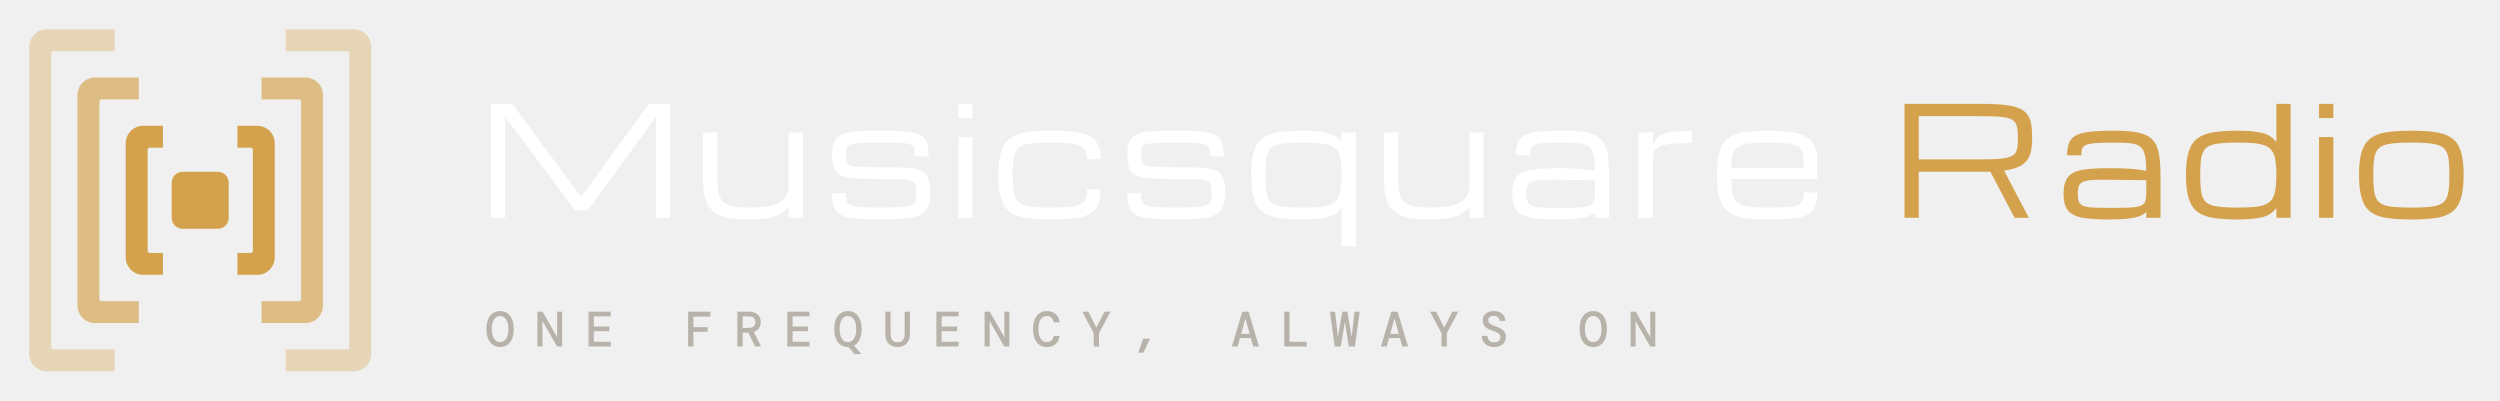
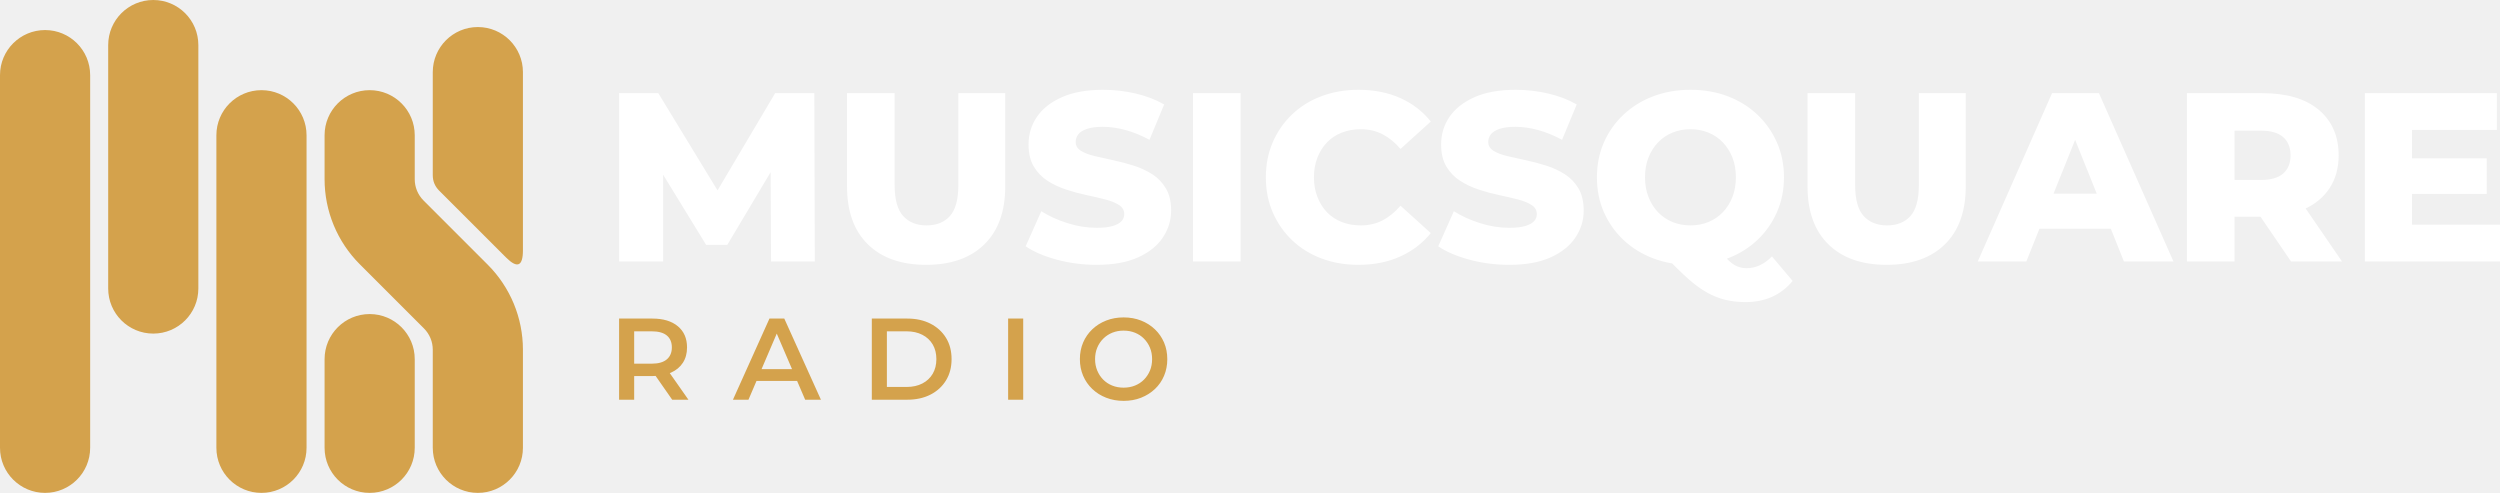
- <svg xmlns="http://www.w3.org/2000/svg" width="855" height="137" viewBox="0 0 855.33 137.00" role="img">
-   <g transform="translate(-6.50 -6.50) scale(0.75)" fill="#D4A24C">
-     <path d="M108.00 87.00 L92.00 87.00 L91.75 87.01 L91.51 87.02 L91.27 87.05 L91.02 87.10 L90.79 87.15 L90.55 87.22 L90.32 87.29 L90.09 87.38 L89.86 87.48 L89.64 87.59 L89.43 87.71 L89.22 87.84 L89.02 87.98 L88.83 88.13 L88.64 88.30 L88.46 88.46 L88.30 88.64 L88.13 88.83 L87.98 89.02 L87.84 89.22 L87.71 89.43 L87.59 89.64 L87.48 89.86 L87.38 90.09 L87.29 90.32 L87.22 90.55 L87.15 90.79 L87.10 91.02 L87.05 91.27 L87.02 91.51 L87.01 91.75 L87.00 92.00 L87.00 108.00 L87.01 108.25 L87.02 108.49 L87.05 108.73 L87.10 108.98 L87.15 109.21 L87.22 109.45 L87.29 109.68 L87.38 109.91 L87.48 110.14 L87.59 110.36 L87.71 110.57 L87.84 110.78 L87.98 110.98 L88.13 111.17 L88.30 111.36 L88.46 111.54 L88.64 111.70 L88.83 111.87 L89.02 112.02 L89.22 112.16 L89.43 112.29 L89.64 112.41 L89.86 112.52 L90.09 112.62 L90.32 112.71 L90.55 112.78 L90.79 112.85 L91.02 112.90 L91.27 112.95 L91.51 112.98 L91.75 112.99 L92.00 113.00 L108.00 113.00 L108.25 112.99 L108.49 112.98 L108.73 112.95 L108.98 112.90 L109.21 112.85 L109.45 112.78 L109.68 112.71 L109.91 112.62 L110.14 112.52 L110.36 112.41 L110.57 112.29 L110.78 112.16 L110.98 112.02 L111.17 111.87 L111.36 111.70 L111.54 111.54 L111.70 111.36 L111.87 111.17 L112.02 110.98 L112.16 110.78 L112.29 110.57 L112.41 110.36 L112.52 110.14 L112.62 109.91 L112.71 109.68 L112.78 109.45 L112.85 109.21 L112.90 108.98 L112.95 108.73 L112.98 108.49 L112.99 108.25 L113.00 108.00 L113.00 92.00 L112.99 91.75 L112.98 91.51 L112.95 91.27 L112.90 91.02 L112.85 90.79 L112.78 90.55 L112.71 90.32 L112.62 90.09 L112.52 89.86 L112.41 89.64 L112.29 89.43 L112.16 89.22 L112.02 89.02 L111.87 88.83 L111.70 88.64 L111.54 88.46 L111.36 88.30 L111.17 88.13 L110.98 87.98 L110.78 87.84 L110.57 87.71 L110.36 87.59 L110.14 87.48 L109.91 87.38 L109.68 87.29 L109.45 87.22 L109.21 87.15 L108.98 87.10 L108.73 87.05 L108.49 87.02 L108.25 87.01 Z" />
-     <path d="M73.22 66.04 L72.83 66.09 L72.44 66.15 L72.06 66.24 L71.68 66.34 L71.30 66.47 L70.94 66.61 L70.58 66.77 L70.23 66.94 L69.89 67.14 L69.56 67.35 L69.23 67.57 L68.92 67.82 L68.63 68.07 L68.34 68.34 L68.07 68.63 L67.82 68.92 L67.57 69.23 L67.35 69.56 L67.14 69.89 L66.94 70.23 L66.77 70.58 L66.61 70.94 L66.47 71.30 L66.34 71.68 L66.24 72.06 L66.15 72.44 L66.09 72.83 L66.04 73.22 L66.01 73.61 L66.00 74.00 L66.00 126.00 L66.01 126.39 L66.04 126.78 L66.09 127.17 L66.15 127.56 L66.24 127.94 L66.34 128.32 L66.47 128.70 L66.61 129.06 L66.77 129.42 L66.94 129.77 L67.14 130.11 L67.35 130.44 L67.57 130.77 L67.82 131.08 L68.07 131.37 L68.34 131.66 L68.63 131.93 L68.92 132.18 L69.23 132.43 L69.56 132.65 L69.89 132.86 L70.23 133.06 L70.58 133.23 L70.94 133.39 L71.30 133.53 L71.68 133.66 L72.06 133.76 L72.44 133.85 L72.83 133.91 L73.22 133.96 L73.61 133.99 L74.00 134.00 L83.00 134.00 L83.00 124.00 L77.00 124.00 L76.95 124.00 L76.90 124.00 L76.85 123.99 L76.80 123.98 L76.76 123.97 L76.71 123.96 L76.66 123.94 L76.62 123.92 L76.57 123.90 L76.53 123.88 L76.49 123.86 L76.44 123.83 L76.40 123.80 L76.37 123.77 L76.33 123.74 L76.29 123.71 L76.26 123.67 L76.23 123.63 L76.20 123.60 L76.17 123.56 L76.14 123.51 L76.12 123.47 L76.10 123.43 L76.08 123.38 L76.06 123.34 L76.04 123.29 L76.03 123.24 L76.02 123.20 L76.01 123.15 L76.00 123.10 L76.00 123.05 L76.00 123.00 L76.00 77.00 L76.00 76.95 L76.00 76.90 L76.01 76.85 L76.02 76.80 L76.03 76.76 L76.04 76.71 L76.06 76.66 L76.08 76.62 L76.10 76.57 L76.12 76.53 L76.14 76.49 L76.17 76.44 L76.20 76.40 L76.23 76.37 L76.26 76.33 L76.29 76.29 L76.33 76.26 L76.37 76.23 L76.40 76.20 L76.44 76.17 L76.49 76.14 L76.53 76.12 L76.57 76.10 L76.62 76.08 L76.66 76.06 L76.71 76.04 L76.76 76.03 L76.80 76.02 L76.85 76.01 L76.90 76.00 L76.95 76.00 L77.00 76.00 L83.00 76.00 L83.00 66.00 L74.00 66.00 L73.61 66.01 Z M126.39 133.99 L126.78 133.96 L127.17 133.91 L127.56 133.85 L127.94 133.76 L128.32 133.66 L128.70 133.53 L129.06 133.39 L129.42 133.23 L129.77 133.06 L130.11 132.86 L130.44 132.65 L130.77 132.43 L131.08 132.18 L131.37 131.93 L131.66 131.66 L131.93 131.37 L132.18 131.08 L132.43 130.77 L132.65 130.44 L132.86 130.11 L133.06 129.77 L133.23 129.42 L133.39 129.06 L133.53 128.70 L133.66 128.32 L133.76 127.94 L133.85 127.56 L133.91 127.17 L133.96 126.78 L133.99 126.39 L134.00 126.00 L134.00 74.00 L133.99 73.61 L133.96 73.22 L133.91 72.83 L133.85 72.44 L133.76 72.06 L133.66 71.68 L133.53 71.30 L133.39 70.94 L133.23 70.58 L133.06 70.23 L132.86 69.89 L132.65 69.56 L132.43 69.23 L132.18 68.92 L131.93 68.63 L131.66 68.34 L131.37 68.07 L131.08 67.82 L130.77 67.57 L130.44 67.35 L130.11 67.14 L129.77 66.94 L129.42 66.77 L129.06 66.61 L128.70 66.47 L128.32 66.34 L127.94 66.24 L127.56 66.15 L127.17 66.09 L126.78 66.04 L126.39 66.01 L126.00 66.00 L117.00 66.00 L117.00 76.00 L123.00 76.00 L123.05 76.00 L123.10 76.00 L123.15 76.01 L123.20 76.02 L123.24 76.03 L123.29 76.04 L123.34 76.06 L123.38 76.08 L123.43 76.10 L123.47 76.12 L123.51 76.14 L123.56 76.17 L123.60 76.20 L123.63 76.23 L123.67 76.26 L123.71 76.29 L123.74 76.33 L123.77 76.37 L123.80 76.40 L123.83 76.44 L123.86 76.49 L123.88 76.53 L123.90 76.57 L123.92 76.62 L123.94 76.66 L123.96 76.71 L123.97 76.76 L123.98 76.80 L123.99 76.85 L124.00 76.90 L124.00 76.95 L124.00 77.00 L124.00 123.00 L124.00 123.05 L124.00 123.10 L123.99 123.15 L123.98 123.20 L123.97 123.24 L123.96 123.29 L123.94 123.34 L123.92 123.38 L123.90 123.43 L123.88 123.47 L123.86 123.51 L123.83 123.56 L123.80 123.60 L123.77 123.63 L123.74 123.67 L123.71 123.71 L123.67 123.74 L123.63 123.77 L123.60 123.80 L123.56 123.83 L123.51 123.86 L123.47 123.88 L123.43 123.90 L123.38 123.92 L123.34 123.94 L123.29 123.96 L123.24 123.97 L123.20 123.98 L123.15 123.99 L123.10 124.00 L123.05 124.00 L123.00 124.00 L117.00 124.00 L117.00 134.00 L126.00 134.00 Z" opacity="1" />
-     <path d="M51.22 44.04 L50.83 44.09 L50.44 44.15 L50.06 44.24 L49.68 44.34 L49.30 44.47 L48.94 44.61 L48.58 44.77 L48.23 44.94 L47.89 45.14 L47.56 45.35 L47.23 45.57 L46.92 45.82 L46.63 46.07 L46.34 46.34 L46.07 46.63 L45.82 46.92 L45.57 47.23 L45.35 47.56 L45.14 47.89 L44.94 48.23 L44.77 48.58 L44.61 48.94 L44.47 49.30 L44.34 49.68 L44.24 50.06 L44.15 50.44 L44.09 50.83 L44.04 51.22 L44.01 51.61 L44.00 52.00 L44.00 148.00 L44.01 148.39 L44.04 148.78 L44.09 149.17 L44.15 149.56 L44.24 149.94 L44.34 150.32 L44.47 150.70 L44.61 151.06 L44.77 151.42 L44.94 151.77 L45.14 152.11 L45.35 152.44 L45.57 152.77 L45.82 153.08 L46.07 153.37 L46.34 153.66 L46.63 153.93 L46.92 154.18 L47.23 154.43 L47.56 154.65 L47.89 154.86 L48.23 155.06 L48.58 155.23 L48.94 155.39 L49.30 155.53 L49.68 155.66 L50.06 155.76 L50.44 155.85 L50.83 155.91 L51.22 155.96 L51.61 155.99 L52.00 156.00 L72.00 156.00 L72.00 146.00 L55.00 146.00 L54.95 146.00 L54.90 146.00 L54.85 145.99 L54.80 145.98 L54.76 145.97 L54.71 145.96 L54.66 145.94 L54.62 145.92 L54.57 145.90 L54.53 145.88 L54.49 145.86 L54.44 145.83 L54.40 145.80 L54.37 145.77 L54.33 145.74 L54.29 145.71 L54.26 145.67 L54.23 145.63 L54.20 145.60 L54.17 145.56 L54.14 145.51 L54.12 145.47 L54.10 145.43 L54.08 145.38 L54.06 145.34 L54.04 145.29 L54.03 145.24 L54.02 145.20 L54.01 145.15 L54.00 145.10 L54.00 145.05 L54.00 145.00 L54.00 55.00 L54.00 54.95 L54.00 54.90 L54.01 54.85 L54.02 54.80 L54.03 54.76 L54.04 54.71 L54.06 54.66 L54.08 54.62 L54.10 54.57 L54.12 54.53 L54.14 54.49 L54.17 54.44 L54.20 54.40 L54.23 54.37 L54.26 54.33 L54.29 54.29 L54.33 54.26 L54.37 54.23 L54.40 54.20 L54.44 54.17 L54.49 54.14 L54.53 54.12 L54.57 54.10 L54.62 54.08 L54.66 54.06 L54.71 54.04 L54.76 54.03 L54.80 54.02 L54.85 54.01 L54.90 54.00 L54.95 54.00 L55.00 54.00 L72.00 54.00 L72.00 44.00 L52.00 44.00 L51.61 44.01 Z M148.39 155.99 L148.78 155.96 L149.17 155.91 L149.56 155.85 L149.94 155.76 L150.32 155.66 L150.70 155.53 L151.06 155.39 L151.42 155.23 L151.77 155.06 L152.11 154.86 L152.44 154.65 L152.77 154.43 L153.08 154.18 L153.37 153.93 L153.66 153.66 L153.93 153.37 L154.18 153.08 L154.43 152.77 L154.65 152.44 L154.86 152.11 L155.06 151.77 L155.23 151.42 L155.39 151.06 L155.53 150.70 L155.66 150.32 L155.76 149.94 L155.85 149.56 L155.91 149.17 L155.96 148.78 L155.99 148.39 L156.00 148.00 L156.00 52.00 L155.99 51.61 L155.96 51.22 L155.91 50.83 L155.85 50.44 L155.76 50.06 L155.66 49.68 L155.53 49.30 L155.39 48.94 L155.23 48.58 L155.06 48.23 L154.86 47.89 L154.65 47.56 L154.43 47.23 L154.18 46.92 L153.93 46.63 L153.66 46.34 L153.37 46.07 L153.08 45.82 L152.77 45.57 L152.44 45.35 L152.11 45.14 L151.77 44.94 L151.42 44.77 L151.06 44.61 L150.70 44.47 L150.32 44.34 L149.94 44.24 L149.56 44.15 L149.17 44.09 L148.78 44.04 L148.39 44.01 L148.00 44.00 L128.00 44.00 L128.00 54.00 L145.00 54.00 L145.05 54.00 L145.10 54.00 L145.15 54.01 L145.20 54.02 L145.24 54.03 L145.29 54.04 L145.34 54.06 L145.38 54.08 L145.43 54.10 L145.47 54.12 L145.51 54.14 L145.56 54.17 L145.60 54.20 L145.63 54.23 L145.67 54.26 L145.71 54.29 L145.74 54.33 L145.77 54.37 L145.80 54.40 L145.83 54.44 L145.86 54.49 L145.88 54.53 L145.90 54.57 L145.92 54.62 L145.94 54.66 L145.96 54.71 L145.97 54.76 L145.98 54.80 L145.99 54.85 L146.00 54.90 L146.00 54.95 L146.00 55.00 L146.00 145.00 L146.00 145.05 L146.00 145.10 L145.99 145.15 L145.98 145.20 L145.97 145.24 L145.96 145.29 L145.94 145.34 L145.92 145.38 L145.90 145.43 L145.88 145.47 L145.86 145.51 L145.83 145.56 L145.80 145.60 L145.77 145.63 L145.74 145.67 L145.71 145.71 L145.67 145.74 L145.63 145.77 L145.60 145.80 L145.56 145.83 L145.51 145.86 L145.47 145.88 L145.43 145.90 L145.38 145.92 L145.34 145.94 L145.29 145.96 L145.24 145.97 L145.20 145.98 L145.15 145.99 L145.10 146.00 L145.05 146.00 L145.00 146.00 L128.00 146.00 L128.00 156.00 L148.00 156.00 Z" opacity="0.65" />
-     <path d="M29.22 22.04 L28.83 22.09 L28.44 22.15 L28.06 22.24 L27.68 22.34 L27.30 22.47 L26.94 22.61 L26.58 22.77 L26.23 22.94 L25.89 23.14 L25.56 23.35 L25.23 23.57 L24.92 23.82 L24.63 24.07 L24.34 24.34 L24.07 24.63 L23.82 24.92 L23.57 25.23 L23.35 25.56 L23.14 25.89 L22.94 26.23 L22.77 26.58 L22.61 26.94 L22.47 27.30 L22.34 27.68 L22.24 28.06 L22.15 28.44 L22.09 28.83 L22.04 29.22 L22.01 29.61 L22.00 30.00 L22.00 170.00 L22.01 170.39 L22.04 170.78 L22.09 171.17 L22.15 171.56 L22.24 171.94 L22.34 172.32 L22.47 172.70 L22.61 173.06 L22.77 173.42 L22.94 173.77 L23.14 174.11 L23.35 174.44 L23.57 174.77 L23.82 175.08 L24.07 175.37 L24.34 175.66 L24.63 175.93 L24.92 176.18 L25.23 176.43 L25.56 176.65 L25.89 176.86 L26.23 177.06 L26.58 177.23 L26.94 177.39 L27.30 177.53 L27.68 177.66 L28.06 177.76 L28.44 177.85 L28.83 177.91 L29.22 177.96 L29.61 177.99 L30.00 178.00 L61.00 178.00 L61.00 168.00 L33.00 168.00 L32.95 168.00 L32.90 168.00 L32.85 167.99 L32.80 167.98 L32.76 167.97 L32.71 167.96 L32.66 167.94 L32.62 167.92 L32.57 167.90 L32.53 167.88 L32.49 167.86 L32.44 167.83 L32.40 167.80 L32.37 167.77 L32.33 167.74 L32.29 167.71 L32.26 167.67 L32.23 167.63 L32.20 167.60 L32.17 167.56 L32.14 167.51 L32.12 167.47 L32.10 167.43 L32.08 167.38 L32.06 167.34 L32.04 167.29 L32.03 167.24 L32.02 167.20 L32.01 167.15 L32.00 167.10 L32.00 167.05 L32.00 167.00 L32.00 33.00 L32.00 32.95 L32.00 32.90 L32.01 32.85 L32.02 32.80 L32.03 32.76 L32.04 32.71 L32.06 32.66 L32.08 32.62 L32.10 32.57 L32.12 32.53 L32.14 32.49 L32.17 32.44 L32.20 32.40 L32.23 32.37 L32.26 32.33 L32.29 32.29 L32.33 32.26 L32.37 32.23 L32.40 32.20 L32.44 32.17 L32.49 32.14 L32.53 32.12 L32.57 32.10 L32.62 32.08 L32.66 32.06 L32.71 32.04 L32.76 32.03 L32.80 32.02 L32.85 32.01 L32.90 32.00 L32.95 32.00 L33.00 32.00 L61.00 32.00 L61.00 22.00 L30.00 22.00 L29.61 22.01 Z M170.39 177.99 L170.78 177.96 L171.17 177.91 L171.56 177.85 L171.94 177.76 L172.32 177.66 L172.70 177.53 L173.06 177.39 L173.42 177.23 L173.77 177.06 L174.11 176.86 L174.44 176.65 L174.77 176.43 L175.08 176.18 L175.37 175.93 L175.66 175.66 L175.93 175.37 L176.18 175.08 L176.43 174.77 L176.65 174.44 L176.86 174.11 L177.06 173.77 L177.23 173.42 L177.39 173.06 L177.53 172.70 L177.66 172.32 L177.76 171.94 L177.85 171.56 L177.91 171.17 L177.96 170.78 L177.99 170.39 L178.00 170.00 L178.00 30.00 L177.99 29.61 L177.96 29.22 L177.91 28.83 L177.85 28.44 L177.76 28.06 L177.66 27.68 L177.53 27.30 L177.39 26.94 L177.23 26.58 L177.06 26.23 L176.86 25.89 L176.65 25.56 L176.43 25.23 L176.18 24.92 L175.93 24.63 L175.66 24.34 L175.37 24.07 L175.08 23.82 L174.77 23.57 L174.44 23.35 L174.11 23.14 L173.77 22.94 L173.42 22.77 L173.06 22.61 L172.70 22.47 L172.32 22.34 L171.94 22.24 L171.56 22.15 L171.17 22.09 L170.78 22.04 L170.39 22.01 L170.00 22.00 L139.00 22.00 L139.00 32.00 L167.00 32.00 L167.05 32.00 L167.10 32.00 L167.15 32.01 L167.20 32.02 L167.24 32.03 L167.29 32.04 L167.34 32.06 L167.38 32.08 L167.43 32.10 L167.47 32.12 L167.51 32.14 L167.56 32.17 L167.60 32.20 L167.63 32.23 L167.67 32.26 L167.71 32.29 L167.74 32.33 L167.77 32.37 L167.80 32.40 L167.83 32.44 L167.86 32.49 L167.88 32.53 L167.90 32.57 L167.92 32.62 L167.94 32.66 L167.96 32.71 L167.97 32.76 L167.98 32.80 L167.99 32.85 L168.00 32.90 L168.00 32.95 L168.00 33.00 L168.00 167.00 L168.00 167.05 L168.00 167.10 L167.99 167.15 L167.98 167.20 L167.97 167.24 L167.96 167.29 L167.94 167.34 L167.92 167.38 L167.90 167.43 L167.88 167.47 L167.86 167.51 L167.83 167.56 L167.80 167.60 L167.77 167.63 L167.74 167.67 L167.71 167.71 L167.67 167.74 L167.63 167.77 L167.60 167.80 L167.56 167.83 L167.51 167.86 L167.47 167.88 L167.43 167.90 L167.38 167.92 L167.34 167.94 L167.29 167.96 L167.24 167.97 L167.20 167.98 L167.15 167.99 L167.10 168.00 L167.05 168.00 L167.00 168.00 L139.00 168.00 L139.00 178.00 L170.00 178.00 Z" opacity="0.35" />
-   </g>
-   <path d="M167.977 74.5V35.5H175.238L198.826 67.314L222.059 35.5H229.32V74.5H224.445V39.918L201.162 71.936H196.744L172.852 39.918V74.5ZM255.698 75.059Q249.96 75.059 246.659 73.802Q243.358 72.545 241.962 69.587Q240.565 66.629 240.565 61.5V45.25H245.466V61.5Q245.466 64.395 245.935 66.261Q246.405 68.127 247.599 69.155Q248.792 70.184 250.963 70.59Q253.134 70.996 256.561 70.996Q261.64 70.996 264.534 70.158Q267.429 69.32 268.635 67.53Q269.841 65.74 269.841 62.871V45.25H274.716V74.5H269.841V70.615Q268.774 72.088 267.149 73.078Q265.524 74.068 262.808 74.563Q260.091 75.059 255.698 75.059ZM300.967 75.059Q295.635 75.059 292.397 74.703Q289.16 74.348 287.497 73.383Q285.834 72.418 285.262 70.641Q284.691 68.863 284.691 66.02H289.363Q289.363 67.619 289.592 68.597Q289.82 69.574 290.886 70.095Q291.953 70.615 294.352 70.806Q296.752 70.996 301.094 70.996Q305.689 70.996 308.241 70.806Q310.793 70.615 311.91 70.095Q313.027 69.574 313.268 68.584Q313.51 67.594 313.51 65.969Q313.51 63.988 313.154 62.998Q312.799 62.008 311.478 61.665Q310.158 61.322 307.263 61.297L295.635 61.17Q291.14 61.119 288.779 60.408Q286.418 59.697 285.554 57.907Q284.691 56.117 284.691 52.816Q284.691 49.744 285.643 48.068Q286.595 46.393 288.627 45.682Q290.658 44.971 293.908 44.831Q297.158 44.691 301.754 44.691Q307.162 44.691 310.348 45.021Q313.535 45.352 315.122 46.266Q316.709 47.18 317.204 48.919Q317.699 50.658 317.699 53.451H313.027Q313.027 51.801 312.799 50.849Q312.57 49.896 311.567 49.452Q310.564 49.008 308.317 48.881Q306.07 48.754 302.008 48.754Q297.386 48.754 294.822 48.855Q292.258 48.957 291.115 49.338Q289.972 49.719 289.719 50.544Q289.465 51.369 289.465 52.816Q289.465 54.289 289.63 55.14Q289.795 55.99 290.506 56.422Q291.217 56.854 292.829 56.993Q294.441 57.133 297.336 57.158L307.365 57.26Q311.885 57.311 314.233 58.009Q316.582 58.707 317.432 60.573Q318.283 62.439 318.283 65.969Q318.283 69.143 317.356 70.971Q316.429 72.799 314.398 73.675Q312.367 74.551 309.053 74.805Q305.74 75.059 300.967 75.059ZM327.903 74.5V46.875H332.778V74.5ZM327.903 40.375V35.5H332.778V40.375ZM359.486 75.059Q354.585 75.059 351.158 74.563Q347.73 74.068 345.623 72.532Q343.515 70.996 342.55 67.924Q341.585 64.852 341.585 59.723Q341.585 54.746 342.55 51.75Q343.515 48.754 345.623 47.23Q347.73 45.707 351.158 45.199Q354.585 44.691 359.486 44.691Q365.351 44.691 369.147 45.364Q372.943 46.037 374.771 48.119Q376.599 50.201 376.599 54.467H371.927Q371.927 52.004 370.912 50.785Q369.896 49.566 367.205 49.16Q364.513 48.754 359.486 48.754Q354.966 48.754 352.326 49.135Q349.685 49.516 348.441 50.62Q347.197 51.725 346.829 53.908Q346.46 56.092 346.46 59.723Q346.46 63.48 346.829 65.74Q347.197 68.0 348.441 69.13Q349.685 70.26 352.326 70.628Q354.966 70.996 359.486 70.996Q363.32 70.996 365.757 70.78Q368.195 70.564 369.541 69.917Q370.886 69.27 371.407 68.038Q371.927 66.807 371.927 64.75H376.599Q376.599 68.152 375.584 70.209Q374.568 72.266 372.486 73.307Q370.404 74.348 367.167 74.703Q363.929 75.059 359.486 75.059ZM401.936 75.059Q396.604 75.059 393.367 74.703Q390.129 74.348 388.466 73.383Q386.803 72.418 386.232 70.641Q385.661 68.863 385.661 66.02H390.332Q390.332 67.619 390.561 68.597Q390.789 69.574 391.856 70.095Q392.922 70.615 395.322 70.806Q397.721 70.996 402.063 70.996Q406.659 70.996 409.21 70.806Q411.762 70.615 412.879 70.095Q413.996 69.574 414.238 68.584Q414.479 67.594 414.479 65.969Q414.479 63.988 414.123 62.998Q413.768 62.008 412.448 61.665Q411.127 61.322 408.233 61.297L396.604 61.17Q392.11 61.119 389.748 60.408Q387.387 59.697 386.524 57.907Q385.661 56.117 385.661 52.816Q385.661 49.744 386.613 48.068Q387.565 46.393 389.596 45.682Q391.627 44.971 394.877 44.831Q398.127 44.691 402.723 44.691Q408.131 44.691 411.318 45.021Q414.504 45.352 416.091 46.266Q417.678 47.18 418.173 48.919Q418.668 50.658 418.668 53.451H413.996Q413.996 51.801 413.768 50.849Q413.539 49.896 412.537 49.452Q411.534 49.008 409.287 48.881Q407.039 48.754 402.977 48.754Q398.356 48.754 395.791 48.855Q393.227 48.957 392.084 49.338Q390.942 49.719 390.688 50.544Q390.434 51.369 390.434 52.816Q390.434 54.289 390.599 55.14Q390.764 55.99 391.475 56.422Q392.186 56.854 393.798 56.993Q395.411 57.133 398.305 57.158L408.334 57.26Q412.854 57.311 415.203 58.009Q417.551 58.707 418.402 60.573Q419.252 62.439 419.252 65.969Q419.252 69.143 418.326 70.971Q417.399 72.799 415.368 73.675Q413.336 74.551 410.023 74.805Q406.709 75.059 401.936 75.059ZM458.986 59.723Q458.986 56.092 458.478 53.908Q457.97 51.725 456.599 50.62Q455.228 49.516 452.663 49.135Q450.099 48.754 445.96 48.754Q441.441 48.754 438.8 49.135Q436.159 49.516 434.915 50.62Q433.671 51.725 433.303 53.908Q432.935 56.092 432.935 59.723Q432.935 63.48 433.303 65.74Q433.671 68.0 434.915 69.13Q436.159 70.26 438.8 70.628Q441.441 70.996 445.96 70.996Q450.099 70.996 452.663 70.628Q455.228 70.26 456.599 69.13Q457.97 68.0 458.478 65.74Q458.986 63.48 458.986 59.723ZM428.06 59.723Q428.06 54.746 429.025 51.75Q429.99 48.754 432.097 47.23Q434.204 45.707 437.632 45.199Q441.06 44.691 445.96 44.691Q450.658 44.691 453.895 45.402Q457.132 46.113 458.986 48.576V45.25H463.861V84.25H458.986V71.148Q457.132 73.637 453.895 74.348Q450.658 75.059 445.96 75.059Q441.06 75.059 437.632 74.563Q434.204 74.068 432.097 72.532Q429.99 70.996 429.025 67.924Q428.06 64.852 428.06 59.723ZM488.613 75.059Q482.875 75.059 479.574 73.802Q476.274 72.545 474.877 69.587Q473.481 66.629 473.481 61.5V45.25H478.381V61.5Q478.381 64.395 478.851 66.261Q479.32 68.127 480.514 69.155Q481.707 70.184 483.878 70.59Q486.049 70.996 489.477 70.996Q494.555 70.996 497.449 70.158Q500.344 69.32 501.55 67.53Q502.756 65.74 502.756 62.871V45.25H507.631V74.5H502.756V70.615Q501.69 72.088 500.065 73.078Q498.44 74.068 495.723 74.563Q493.006 75.059 488.613 75.059ZM532.79 75.059Q527.534 75.059 524.119 74.513Q520.704 73.967 519.041 72.113Q517.378 70.26 517.378 66.35Q517.378 62.363 518.939 60.497Q520.501 58.631 523.891 58.072Q527.28 57.514 532.79 57.514Q537.259 57.514 540.28 57.717Q543.302 57.92 545.689 58.428Q545.638 55.051 545.231 53.108Q544.825 51.166 543.708 50.227Q542.591 49.287 540.445 49.021Q538.3 48.754 534.745 48.754Q530.683 48.754 528.385 48.932Q526.087 49.109 525.046 49.566Q524.005 50.023 523.738 50.887Q523.472 51.75 523.472 53.121H518.597Q518.597 50.379 519.346 48.703Q520.095 47.027 521.898 46.164Q523.7 45.301 526.836 44.996Q529.972 44.691 534.745 44.691Q539.874 44.691 543.01 45.352Q546.146 46.012 547.783 47.726Q549.421 49.439 549.992 52.512Q550.564 55.584 550.564 60.434V74.5H545.689V72.494Q544.825 73.408 543.302 73.967Q541.778 74.525 539.252 74.792Q536.726 75.059 532.79 75.059ZM532.79 71.098Q537.132 71.098 539.722 70.996Q542.312 70.895 543.594 70.438Q544.876 69.98 545.282 68.965Q545.689 67.949 545.689 66.121V61.627L532.79 61.475Q529.362 61.424 527.268 61.563Q525.173 61.703 524.081 62.173Q522.989 62.643 522.621 63.646Q522.253 64.648 522.253 66.35Q522.253 68.0 522.621 68.965Q522.989 69.93 524.081 70.387Q525.173 70.844 527.268 70.971Q529.362 71.098 532.79 71.098ZM560.59 74.5V45.25H565.465V49.287Q566.277 47.992 567.102 47.129Q567.928 46.266 569.261 45.758Q570.594 45.25 572.879 45.034Q575.164 44.818 578.896 44.818V48.906Q573.869 48.906 571.114 49.262Q568.359 49.617 567.166 50.468Q565.973 51.318 565.719 52.816Q565.465 54.314 565.465 56.625V74.5ZM621.727 65.816Q621.727 69.092 620.75 70.971Q619.772 72.85 617.766 73.713Q615.761 74.576 612.65 74.817Q609.54 75.059 605.249 75.059Q600.348 75.059 596.933 74.563Q593.518 74.068 591.424 72.532Q589.329 70.996 588.377 67.924Q587.425 64.852 587.425 59.723Q587.425 54.746 588.351 51.75Q589.278 48.754 591.36 47.23Q593.442 45.707 596.832 45.199Q600.221 44.691 605.122 44.691Q610.733 44.691 614.415 45.479Q618.096 46.266 619.912 48.475Q621.727 50.684 621.727 54.949V61.221H592.325Q592.35 64.471 592.782 66.426Q593.214 68.381 594.509 69.371Q595.804 70.361 598.381 70.679Q600.958 70.996 605.249 70.996Q609.108 70.996 611.482 70.844Q613.856 70.691 615.088 70.171Q616.319 69.65 616.751 68.609Q617.182 67.568 617.182 65.816ZM605.122 48.754Q600.983 48.754 598.457 49.059Q595.93 49.363 594.61 50.239Q593.29 51.115 592.82 52.842Q592.35 54.568 592.325 57.387H617.055V54.949Q617.055 53.121 616.637 51.915Q616.218 50.709 614.999 50.011Q613.78 49.312 611.406 49.033Q609.032 48.754 605.122 48.754Z" fill="#FFFFFF" />
-   <path d="M651.591 35.5H677.692Q683.405 35.5 686.896 36.008Q690.388 36.516 692.19 37.76Q693.993 39.004 694.628 41.162Q695.263 43.32 695.263 46.621V47.637Q695.263 50.684 694.539 52.88Q693.815 55.076 691.759 56.435Q689.702 57.793 685.665 58.352L694.145 74.5H689.27L680.968 58.707Q680.46 58.732 679.914 58.732Q679.368 58.732 678.784 58.732H656.466V74.5H651.591ZM656.466 54.518H678.022Q682.364 54.518 684.865 54.226Q687.366 53.934 688.547 53.197Q689.728 52.461 690.058 51.115Q690.388 49.77 690.388 47.637V46.621Q690.388 44.209 689.931 42.812Q689.474 41.416 688.103 40.756Q686.731 40.096 684.015 39.905Q681.298 39.715 676.753 39.715H656.466ZM721.412 75.059Q716.156 75.059 712.741 74.513Q709.326 73.967 707.663 72.113Q706 70.26 706 66.35Q706 62.363 707.561 60.497Q709.123 58.631 712.513 58.072Q715.902 57.514 721.412 57.514Q725.881 57.514 728.902 57.717Q731.924 57.92 734.31 58.428Q734.26 55.051 733.853 53.108Q733.447 51.166 732.33 50.227Q731.213 49.287 729.067 49.021Q726.922 48.754 723.367 48.754Q719.305 48.754 717.007 48.932Q714.709 49.109 713.668 49.566Q712.627 50.023 712.36 50.887Q712.094 51.75 712.094 53.121H707.219Q707.219 50.379 707.968 48.703Q708.717 47.027 710.519 46.164Q712.322 45.301 715.458 44.996Q718.594 44.691 723.367 44.691Q728.496 44.691 731.632 45.352Q734.767 46.012 736.405 47.726Q738.043 49.439 738.614 52.512Q739.185 55.584 739.185 60.434V74.5H734.31V72.494Q733.447 73.408 731.924 73.967Q730.4 74.525 727.874 74.792Q725.348 75.059 721.412 75.059ZM721.412 71.098Q725.754 71.098 728.344 70.996Q730.933 70.895 732.216 70.438Q733.498 69.98 733.904 68.965Q734.31 67.949 734.31 66.121V61.627L721.412 61.475Q717.984 61.424 715.889 61.563Q713.795 61.703 712.703 62.173Q711.611 62.643 711.243 63.646Q710.875 64.648 710.875 66.35Q710.875 68.0 711.243 68.965Q711.611 69.93 712.703 70.387Q713.795 70.844 715.889 70.971Q717.984 71.098 721.412 71.098ZM765.792 75.059Q760.891 75.059 757.464 74.563Q754.036 74.068 751.928 72.532Q749.821 70.996 748.856 67.924Q747.891 64.852 747.891 59.723Q747.891 54.746 748.856 51.75Q749.821 48.754 751.928 47.23Q754.036 45.707 757.464 45.199Q760.891 44.691 765.792 44.691Q770.489 44.691 773.726 45.402Q776.964 46.113 778.817 48.576V35.5H783.692V74.5H778.817V71.148Q776.964 73.637 773.726 74.348Q770.489 75.059 765.792 75.059ZM778.817 59.723Q778.817 56.092 778.309 53.908Q777.801 51.725 776.43 50.62Q775.059 49.516 772.495 49.135Q769.93 48.754 765.792 48.754Q761.272 48.754 758.632 49.135Q755.991 49.516 754.747 50.62Q753.503 51.725 753.134 53.908Q752.766 56.092 752.766 59.723Q752.766 63.48 753.134 65.74Q753.503 68.0 754.747 69.13Q755.991 70.26 758.632 70.628Q761.272 70.996 765.792 70.996Q769.93 70.996 772.495 70.628Q775.059 70.26 776.43 69.13Q777.801 68.0 778.309 65.74Q778.817 63.48 778.817 59.723ZM793.414 74.5V46.875H798.289V74.5ZM793.414 40.375V35.5H798.289V40.375ZM824.997 75.059Q820.096 75.059 816.668 74.563Q813.241 74.068 811.133 72.532Q809.026 70.996 808.061 67.924Q807.096 64.852 807.096 59.723Q807.096 54.746 808.061 51.75Q809.026 48.754 811.133 47.23Q813.241 45.707 816.668 45.199Q820.096 44.691 824.997 44.691Q829.922 44.691 833.337 45.199Q836.752 45.707 838.86 47.23Q840.967 48.754 841.932 51.75Q842.897 54.746 842.897 59.723Q842.897 64.852 841.932 67.924Q840.967 70.996 838.86 72.532Q836.752 74.068 833.337 74.563Q829.922 75.059 824.997 75.059ZM838.022 59.723Q838.022 56.092 837.654 53.908Q837.286 51.725 836.041 50.62Q834.797 49.516 832.169 49.135Q829.541 48.754 824.997 48.754Q820.477 48.754 817.836 49.135Q815.196 49.516 813.952 50.62Q812.708 51.725 812.339 53.908Q811.971 56.092 811.971 59.723Q811.971 63.48 812.339 65.74Q812.708 68.0 813.952 69.13Q815.196 70.26 817.836 70.628Q820.477 70.996 824.997 70.996Q829.541 70.996 832.169 70.628Q834.797 70.26 836.041 69.13Q837.286 68.0 837.654 65.74Q838.022 63.48 838.022 59.723Z" fill="#D4A24C" />
-   <path d="M171.1 118.704Q169.655 118.704 168.601 117.956Q167.547 117.208 166.986 115.831Q166.425 114.454 166.425 112.55Q166.425 110.646 166.986 109.269Q167.547 107.892 168.601 107.144Q169.655 106.396 171.1 106.396Q172.562 106.396 173.608 107.144Q174.653 107.892 175.214 109.269Q175.775 110.646 175.775 112.55Q175.775 114.454 175.214 115.831Q174.653 117.208 173.608 117.956Q172.562 118.704 171.1 118.704ZM171.1 117.004Q172.375 117.004 173.157 115.857Q173.939 114.709 173.939 112.55Q173.939 110.391 173.157 109.244Q172.375 108.096 171.1 108.096Q169.808 108.096 169.034 109.244Q168.261 110.391 168.261 112.55Q168.261 114.709 169.034 115.857Q169.808 117.004 171.1 117.004ZM183.867 118.5V106.6H185.635L190.616 115.321V106.6H192.333V118.5H190.565L185.584 109.779V118.5ZM201.36 118.5V106.6H208.959V108.215H203.162V111.683H208.449V113.281H203.162V116.885H208.959V118.5ZM235.428 118.5V106.6H243.061V108.283H237.23V111.921H242.126V113.502H237.23V118.5ZM252.275 118.5V106.6H256.168Q257.562 106.6 258.471 107.076Q259.381 107.552 259.832 108.359Q260.282 109.167 260.282 110.187Q260.282 111.343 259.695 112.236Q259.109 113.128 257.902 113.536L260.401 118.5H258.31L256.032 113.791H254.077V118.5ZM254.077 112.159H256.066Q257.29 112.159 257.86 111.615Q258.429 111.071 258.429 110.187Q258.429 109.286 257.868 108.751Q257.307 108.215 256.049 108.215H254.077ZM269.36 118.5V106.6H276.959V108.215H271.162V111.683H276.449V113.281H271.162V116.885H276.959V118.5ZM290.1 118.704Q288.655 118.704 287.601 117.956Q286.547 117.208 285.986 115.831Q285.425 114.454 285.425 112.55Q285.425 110.646 285.986 109.269Q286.547 107.892 287.601 107.144Q288.655 106.396 290.1 106.396Q291.562 106.396 292.608 107.144Q293.653 107.892 294.214 109.269Q294.775 110.646 294.775 112.55Q294.775 114.658 294.087 116.12Q293.398 117.582 292.157 118.228L294.707 121.101H292.412L290.27 118.704Q290.185 118.704 290.1 118.704ZM290.1 117.004Q291.375 117.004 292.157 115.857Q292.939 114.709 292.939 112.55Q292.939 110.391 292.157 109.244Q291.375 108.096 290.1 108.096Q288.808 108.096 288.034 109.244Q287.261 110.391 287.261 112.55Q287.261 114.709 288.034 115.857Q288.808 117.004 290.1 117.004ZM307.066 118.704Q305.859 118.704 304.915 118.211Q303.972 117.718 303.428 116.707Q302.884 115.695 302.884 114.148V106.6H304.686V114.25Q304.686 115.61 305.332 116.35Q305.978 117.089 307.1 117.089Q308.222 117.089 308.868 116.35Q309.514 115.61 309.514 114.25V106.6H311.316V114.148Q311.316 115.695 310.755 116.707Q310.194 117.718 309.234 118.211Q308.273 118.704 307.066 118.704ZM320.36 118.5V106.6H327.959V108.215H322.162V111.683H327.449V113.281H322.162V116.885H327.959V118.5ZM336.867 118.5V106.6H338.635L343.616 115.321V106.6H345.333V118.5H343.565L338.584 109.779V118.5ZM358.134 118.704Q356.638 118.704 355.592 117.939Q354.547 117.174 353.995 115.788Q353.442 114.403 353.442 112.567Q353.442 110.714 353.995 109.328Q354.547 107.943 355.601 107.169Q356.655 106.396 358.134 106.396Q360.055 106.396 361.194 107.441Q362.333 108.487 362.52 110.272H360.531Q360.378 109.337 359.774 108.716Q359.171 108.096 358.117 108.096Q356.774 108.096 356.026 109.286Q355.278 110.476 355.278 112.567Q355.278 114.641 356.026 115.823Q356.774 117.004 358.117 117.004Q359.205 117.004 359.783 116.434Q360.361 115.865 360.531 114.93H362.52Q362.248 116.681 361.143 117.692Q360.038 118.704 358.134 118.704ZM374.199 118.5V113.978L370.272 106.6H372.329L375.1 112.074L377.871 106.6H379.928L376.001 113.978V118.5ZM389.448 120.625 391.08 115.865H393.443L391.216 120.625ZM421.476 118.5 425.029 106.6H427.171L430.724 118.5H428.769L427.97 115.644H424.23L423.431 118.5ZM426.049 109.15 424.638 114.199H427.562L426.151 109.15ZM439.377 118.5V106.6H441.179V116.885H447.044V118.5ZM456.649 118.5 455.017 106.6H456.768L457.754 115.253L459.216 106.6H460.984L462.446 115.253L463.432 106.6H465.183L463.551 118.5H461.46L460.1 110.085L458.74 118.5ZM472.476 118.5 476.029 106.6H478.171L481.724 118.5H479.769L478.97 115.644H475.23L474.431 118.5ZM477.049 109.15 475.638 114.199H478.562L477.151 109.15ZM493.199 118.5V113.978L489.272 106.6H491.329L494.1 112.074L496.871 106.6H498.928L495.001 113.978V118.5ZM511.219 118.704Q509.961 118.704 509.018 118.245Q508.074 117.786 507.538 116.936Q507.003 116.086 506.986 114.913H508.89Q508.907 115.814 509.51 116.451Q510.114 117.089 511.202 117.089Q512.205 117.089 512.766 116.621Q513.327 116.154 513.327 115.406Q513.327 114.777 512.995 114.361Q512.664 113.944 511.967 113.613Q511.27 113.281 510.165 112.924Q508.686 112.448 507.989 111.606Q507.292 110.765 507.292 109.541Q507.292 108.13 508.312 107.263Q509.332 106.396 511.117 106.396Q512.851 106.396 513.905 107.288Q514.959 108.181 514.993 109.762H513.072Q513.072 109.337 512.834 108.938Q512.596 108.538 512.154 108.274Q511.712 108.011 511.066 108.011Q510.267 107.994 509.723 108.394Q509.179 108.793 509.179 109.473Q509.179 110.306 509.842 110.773Q510.505 111.241 512.001 111.734Q512.936 112.04 513.659 112.474Q514.381 112.907 514.798 113.578Q515.214 114.25 515.214 115.287Q515.214 116.239 514.738 117.013Q514.262 117.786 513.37 118.245Q512.477 118.704 511.219 118.704ZM545.1 118.704Q543.655 118.704 542.601 117.956Q541.547 117.208 540.986 115.831Q540.425 114.454 540.425 112.55Q540.425 110.646 540.986 109.269Q541.547 107.892 542.601 107.144Q543.655 106.396 545.1 106.396Q546.562 106.396 547.608 107.144Q548.653 107.892 549.214 109.269Q549.775 110.646 549.775 112.55Q549.775 114.454 549.214 115.831Q548.653 117.208 547.608 117.956Q546.562 118.704 545.1 118.704ZM545.1 117.004Q546.375 117.004 547.157 115.857Q547.939 114.709 547.939 112.55Q547.939 110.391 547.157 109.244Q546.375 108.096 545.1 108.096Q543.808 108.096 543.034 109.244Q542.261 110.391 542.261 112.55Q542.261 114.709 543.034 115.857Q543.808 117.004 545.1 117.004ZM557.867 118.5V106.6H559.635L564.616 115.321V106.6H566.333V118.5H564.565L559.584 109.779V118.5Z" fill="#B8B3AA" />
+ <svg xmlns="http://www.w3.org/2000/svg" viewBox="0 0 1663.7 328.0">
+   <path transform="translate(0.00 0.00) scale(1)" fill="#D4A24C" d="M0,50a30,30 0 0 1 60,0v248a30,30 0 0 1 -60,0zM72,30a30,30 0 0 1 60,0v162a30,30 0 0 1 -60,0zM144,90a30,30 0 0 1 60,0v208a30,30 0 0 1 -60,0zM216,239a30,30 0 0 1 60,0v59a30,30 0 0 1 -60,0zM216,90a30,30 0 0 1 60,0L276.00,119.29A20,20 0 0 0 281.86,133.43L324.57,176.14A80,80 0 0 1 348.00,232.71L348,298a30,30 0 0 1 -60,0L288.00,232.71A20,20 0 0 0 282.14,218.57L239.43,175.86A80,80 0 0 1 216.00,119.29zM288,48a30,30 0 0 1 60,0L348,166.60Q348,182.60 336.69,171.29L292.24,126.85Q288,122.60 288,116.60z" />
+   <path transform="translate(400.80 62.00) scale(1)" fill="#FFFFFF" d="M40.48 112L11.20 112L11.20 0L37.28 0L83.68 76.16L69.92 76.16L115.04 0L141.12 0L141.44 112L112.32 112L112 44.32L116.96 44.32L83.20 100.96L69.12 100.96L34.40 44.32L40.48 44.32L40.48 112ZM215.52 114.24L215.52 114.24Q190.72 114.24 176.80 100.64Q162.88 87.04 162.88 62.08L162.88 62.08L162.88 0L194.56 0L194.56 61.12Q194.56 75.52 200.24 81.76Q205.92 88 215.84 88L215.84 88Q225.76 88 231.36 81.76Q236.96 75.52 236.96 61.12L236.96 61.12L236.96 0L268.16 0L268.16 62.08Q268.16 87.04 254.24 100.64Q240.32 114.24 215.52 114.24ZM328.96 114.24L328.96 114.24Q315.20 114.24 302.48 110.80Q289.76 107.36 281.76 101.92L281.76 101.92L292.16 78.56Q299.68 83.36 309.52 86.48Q319.36 89.60 329.12 89.60L329.12 89.60Q335.68 89.60 339.68 88.40Q343.68 87.20 345.52 85.20Q347.36 83.20 347.36 80.48L347.36 80.48Q347.36 76.64 343.84 74.40Q340.32 72.16 334.72 70.72Q329.12 69.28 322.32 67.84Q315.52 66.40 308.72 64.16Q301.92 61.92 296.32 58.32Q290.72 54.72 287.20 48.88Q283.68 43.04 283.68 34.08L283.68 34.08Q283.68 24 289.20 15.84Q294.72 7.68 305.76 2.72Q316.80-2.24 333.28-2.24L333.28-2.24Q344.32-2.24 354.96 0.24Q365.60 2.72 373.92 7.52L373.92 7.52L364.16 31.04Q356.16 26.72 348.32 24.56Q340.48 22.40 333.12 22.40L333.12 22.40Q326.56 22.40 322.56 23.76Q318.56 25.12 316.80 27.36Q315.04 29.60 315.04 32.48L315.04 32.48Q315.04 36.16 318.48 38.32Q321.92 40.48 327.60 41.84Q333.28 43.20 340.08 44.64Q346.88 46.08 353.68 48.24Q360.48 50.40 366.08 54Q371.68 57.60 375.12 63.44Q378.56 69.28 378.56 78.08L378.56 78.08Q378.56 87.84 373.04 96.08Q367.52 104.32 356.56 109.28Q345.60 114.24 328.96 114.24ZM424.80 112L393.12 112L393.12 0L424.80 0L424.80 112ZM503.20 114.24L503.20 114.24Q489.92 114.24 478.64 110Q467.36 105.76 459.12 97.92Q450.88 90.08 446.24 79.44Q441.60 68.80 441.60 56L441.60 56Q441.60 43.20 446.24 32.56Q450.88 21.92 459.12 14.08Q467.36 6.24 478.64 2Q489.92-2.24 503.20-2.24L503.20-2.24Q518.72-2.24 530.96 3.20Q543.20 8.64 551.36 18.88L551.36 18.88L531.20 37.12Q525.76 30.72 519.28 27.36Q512.80 24 504.80 24L504.80 24Q497.92 24 492.16 26.24Q486.40 28.48 482.32 32.72Q478.24 36.96 475.92 42.88Q473.60 48.80 473.60 56L473.60 56Q473.60 63.20 475.92 69.12Q478.24 75.04 482.32 79.28Q486.40 83.52 492.16 85.76Q497.92 88 504.80 88L504.80 88Q512.80 88 519.28 84.64Q525.76 81.28 531.20 74.88L531.20 74.88L551.36 93.12Q543.20 103.20 530.96 108.72Q518.72 114.24 503.20 114.24ZM603.52 114.24L603.52 114.24Q589.76 114.24 577.04 110.80Q564.32 107.36 556.32 101.92L556.32 101.92L566.72 78.56Q574.24 83.36 584.08 86.48Q593.92 89.60 603.68 89.60L603.68 89.60Q610.24 89.60 614.24 88.40Q618.24 87.20 620.08 85.20Q621.92 83.20 621.92 80.48L621.92 80.48Q621.92 76.64 618.40 74.40Q614.88 72.16 609.28 70.72Q603.68 69.28 596.88 67.84Q590.08 66.40 583.28 64.16Q576.48 61.92 570.88 58.32Q565.28 54.72 561.76 48.88Q558.24 43.04 558.24 34.08L558.24 34.08Q558.24 24 563.76 15.84Q569.28 7.68 580.32 2.72Q591.36-2.24 607.84-2.24L607.84-2.24Q618.88-2.24 629.52 0.24Q640.16 2.72 648.48 7.52L648.48 7.52L638.72 31.04Q630.72 26.72 622.88 24.56Q615.04 22.40 607.68 22.40L607.68 22.40Q601.12 22.40 597.12 23.76Q593.12 25.12 591.36 27.36Q589.60 29.60 589.60 32.48L589.60 32.48Q589.60 36.16 593.04 38.32Q596.48 40.48 602.16 41.84Q607.84 43.20 614.64 44.64Q621.44 46.08 628.24 48.24Q635.04 50.40 640.64 54Q646.24 57.60 649.68 63.44Q653.12 69.28 653.12 78.08L653.12 78.08Q653.12 87.84 647.60 96.08Q642.08 104.32 631.12 109.28Q620.16 114.24 603.52 114.24ZM724.16 114.24L724.16 114.24Q710.72 114.24 699.36 109.92Q688.00 105.60 679.60 97.68Q671.20 89.76 666.56 79.20Q661.92 68.64 661.92 56L661.92 56Q661.92 43.36 666.56 32.80Q671.20 22.24 679.60 14.32Q688.00 6.40 699.36 2.08Q710.72-2.24 724.16-2.24L724.16-2.24Q737.76-2.24 749.04 2.08Q760.32 6.40 768.64 14.24Q776.96 22.08 781.68 32.72Q786.40 43.36 786.40 56L786.40 56Q786.40 68.64 781.68 79.28Q776.96 89.92 768.64 97.76Q760.32 105.60 749.04 109.92Q737.76 114.24 724.16 114.24ZM760.80 139.04L760.80 139.04Q753.60 139.04 747.36 137.52Q741.12 136 735.12 132.64Q729.12 129.28 722.64 123.52Q716.16 117.76 708.16 109.28L708.16 109.28L741.28 100.96Q745.28 106.88 748.48 110.24Q751.68 113.60 754.80 115.04Q757.92 116.48 761.44 116.48L761.44 116.48Q770.72 116.48 778.40 108.64L778.40 108.64L792.16 124.96Q780.48 139.04 760.80 139.04ZM724.16 88L724.16 88Q730.56 88 736.08 85.76Q741.60 83.52 745.68 79.28Q749.76 75.04 752.08 69.12Q754.40 63.20 754.40 56L754.40 56Q754.40 48.64 752.08 42.80Q749.76 36.96 745.68 32.72Q741.60 28.48 736.08 26.24Q730.56 24 724.16 24L724.16 24Q717.76 24 712.24 26.24Q706.72 28.48 702.64 32.72Q698.56 36.96 696.24 42.80Q693.92 48.64 693.92 56L693.92 56Q693.92 63.20 696.24 69.12Q698.56 75.04 702.64 79.28Q706.72 83.52 712.24 85.76Q717.76 88 724.16 88ZM854.72 114.24L854.72 114.24Q829.92 114.24 816.00 100.64Q802.08 87.04 802.08 62.08L802.08 62.08L802.08 0L833.76 0L833.76 61.12Q833.76 75.52 839.44 81.76Q845.12 88 855.04 88L855.04 88Q864.96 88 870.56 81.76Q876.16 75.52 876.16 61.12L876.16 61.12L876.16 0L907.36 0L907.36 62.08Q907.36 87.04 893.44 100.64Q879.52 114.24 854.72 114.24ZM947.68 112L915.36 112L964.80 0L996.00 0L1045.60 112L1012.64 112L973.92 15.52L986.40 15.52L947.68 112ZM1013.44 90.24L942.40 90.24L950.56 66.88L1005.28 66.88L1013.44 90.24ZM1086.24 112L1054.56 112L1054.56 0L1104.64 0Q1129.12 0 1142.32 11.12Q1155.52 22.24 1155.52 41.44L1155.52 41.44Q1155.52 54.08 1149.44 63.28Q1143.36 72.48 1132.24 77.36Q1121.12 82.24 1105.76 82.24L1105.76 82.24L1072.16 82.24L1086.24 68.96L1086.24 112ZM1157.76 112L1123.84 112L1096 71.20L1129.76 71.20L1157.76 112ZM1086.24 10.40L1086.24 72.32L1072.16 57.76L1103.84 57.76Q1113.76 57.76 1118.64 53.44Q1123.52 49.12 1123.52 41.44L1123.52 41.44Q1123.52 33.60 1118.64 29.28Q1113.76 24.96 1103.84 24.96L1103.84 24.96L1072.16 24.96L1086.24 10.40ZM1262.88 112L1172.96 112L1172.96 0L1260.80 0L1260.80 24.48L1204.32 24.48L1204.32 87.52L1262.88 87.52L1262.88 112ZM1254.08 67.04L1202.08 67.04L1202.08 43.36L1254.08 43.36L1254.08 67.04Z" />
+   <path transform="translate(404.75 212.00) scale(1)" fill="#D4A24C" d="M17.28 54L7.25 54L7.25-0.00L29.39-0.00Q40.19-0.00 46.32 5.09Q52.46 10.18 52.46 19.21L52.46 19.21Q52.46 25.15 49.68 29.43Q46.90 33.71 41.77 35.99Q36.64 38.26 29.47 38.26L29.47 38.26L12.81 38.26L17.28 33.71L17.28 54ZM53.38 54L42.58 54L28.93 34.41L39.65 34.41L53.38 54ZM17.28 3.55L17.28 34.79L12.81 30.01L29.01 30.01Q35.64 30.01 39.00 27.15Q42.35 24.30 42.35 19.21L42.35 19.21Q42.35 14.04 39.00 11.26Q35.64 8.49 29.01 8.49L29.01 8.49L12.81 8.49L17.28 3.55ZM93.34 54L83.01 54L107.31-0.00L117.18-0.00L141.56 54L131.07 54L110.16 5.32L114.17 5.32L93.34 54ZM128.75 41.50L94.19 41.50L96.89 33.63L126.05 33.63L128.75 41.50ZM199.03 54L175.42 54L175.42-0.00L199.03-0.00Q207.82-0.00 214.46 3.39Q221.09 6.79 224.79 12.81Q228.50 18.82 228.50 27.00L228.50 27.00Q228.50 35.10 224.79 41.16Q221.09 47.21 214.46 50.61Q207.82 54 199.03 54L199.03 54ZM185.45 8.49L185.45 45.51L198.57 45.51Q204.58 45.51 209.06 43.20Q213.53 40.89 215.96 36.72Q218.39 32.55 218.39 27.00L218.39 27.00Q218.39 21.37 215.96 17.24Q213.53 13.11 209.06 10.80Q204.58 8.49 198.57 8.49L198.57 8.49L185.45 8.49ZM276.17 54L266.14 54L266.14-0.00L276.17-0.00L276.17 54ZM343.05 54.77L343.05 54.77Q336.73 54.77 331.41 52.69Q326.08 50.61 322.15 46.86Q318.21 43.12 316.05 38.07Q313.89 33.02 313.89 27.00L313.89 27.00Q313.89 20.98 316.05 15.93Q318.21 10.88 322.15 7.14Q326.08 3.39 331.41 1.31Q336.73-0.77 342.98-0.77L342.98-0.77Q349.30-0.77 354.59 1.31Q359.87 3.39 363.81 7.14Q367.74 10.88 369.90 15.93Q372.06 20.98 372.06 27.00L372.06 27.00Q372.06 33.02 369.90 38.11Q367.74 43.20 363.81 46.90Q359.87 50.61 354.59 52.69Q349.30 54.77 343.05 54.77ZM342.98 45.98L342.98 45.98Q347.07 45.98 350.54 44.59Q354.01 43.20 356.55 40.62Q359.10 38.03 360.53 34.60Q361.95 31.17 361.95 27.00L361.95 27.00Q361.95 22.83 360.53 19.40Q359.10 15.97 356.55 13.38Q354.01 10.80 350.54 9.41Q347.07 8.02 342.98 8.02L342.98 8.02Q338.89 8.02 335.46 9.41Q332.02 10.80 329.44 13.38Q326.85 15.97 325.43 19.40Q324.00 22.83 324.00 27.00L324.00 27.00Q324.00 31.09 325.43 34.56Q326.85 38.03 329.40 40.62Q331.95 43.20 335.42 44.59Q338.89 45.98 342.98 45.98Z" />
</svg>
